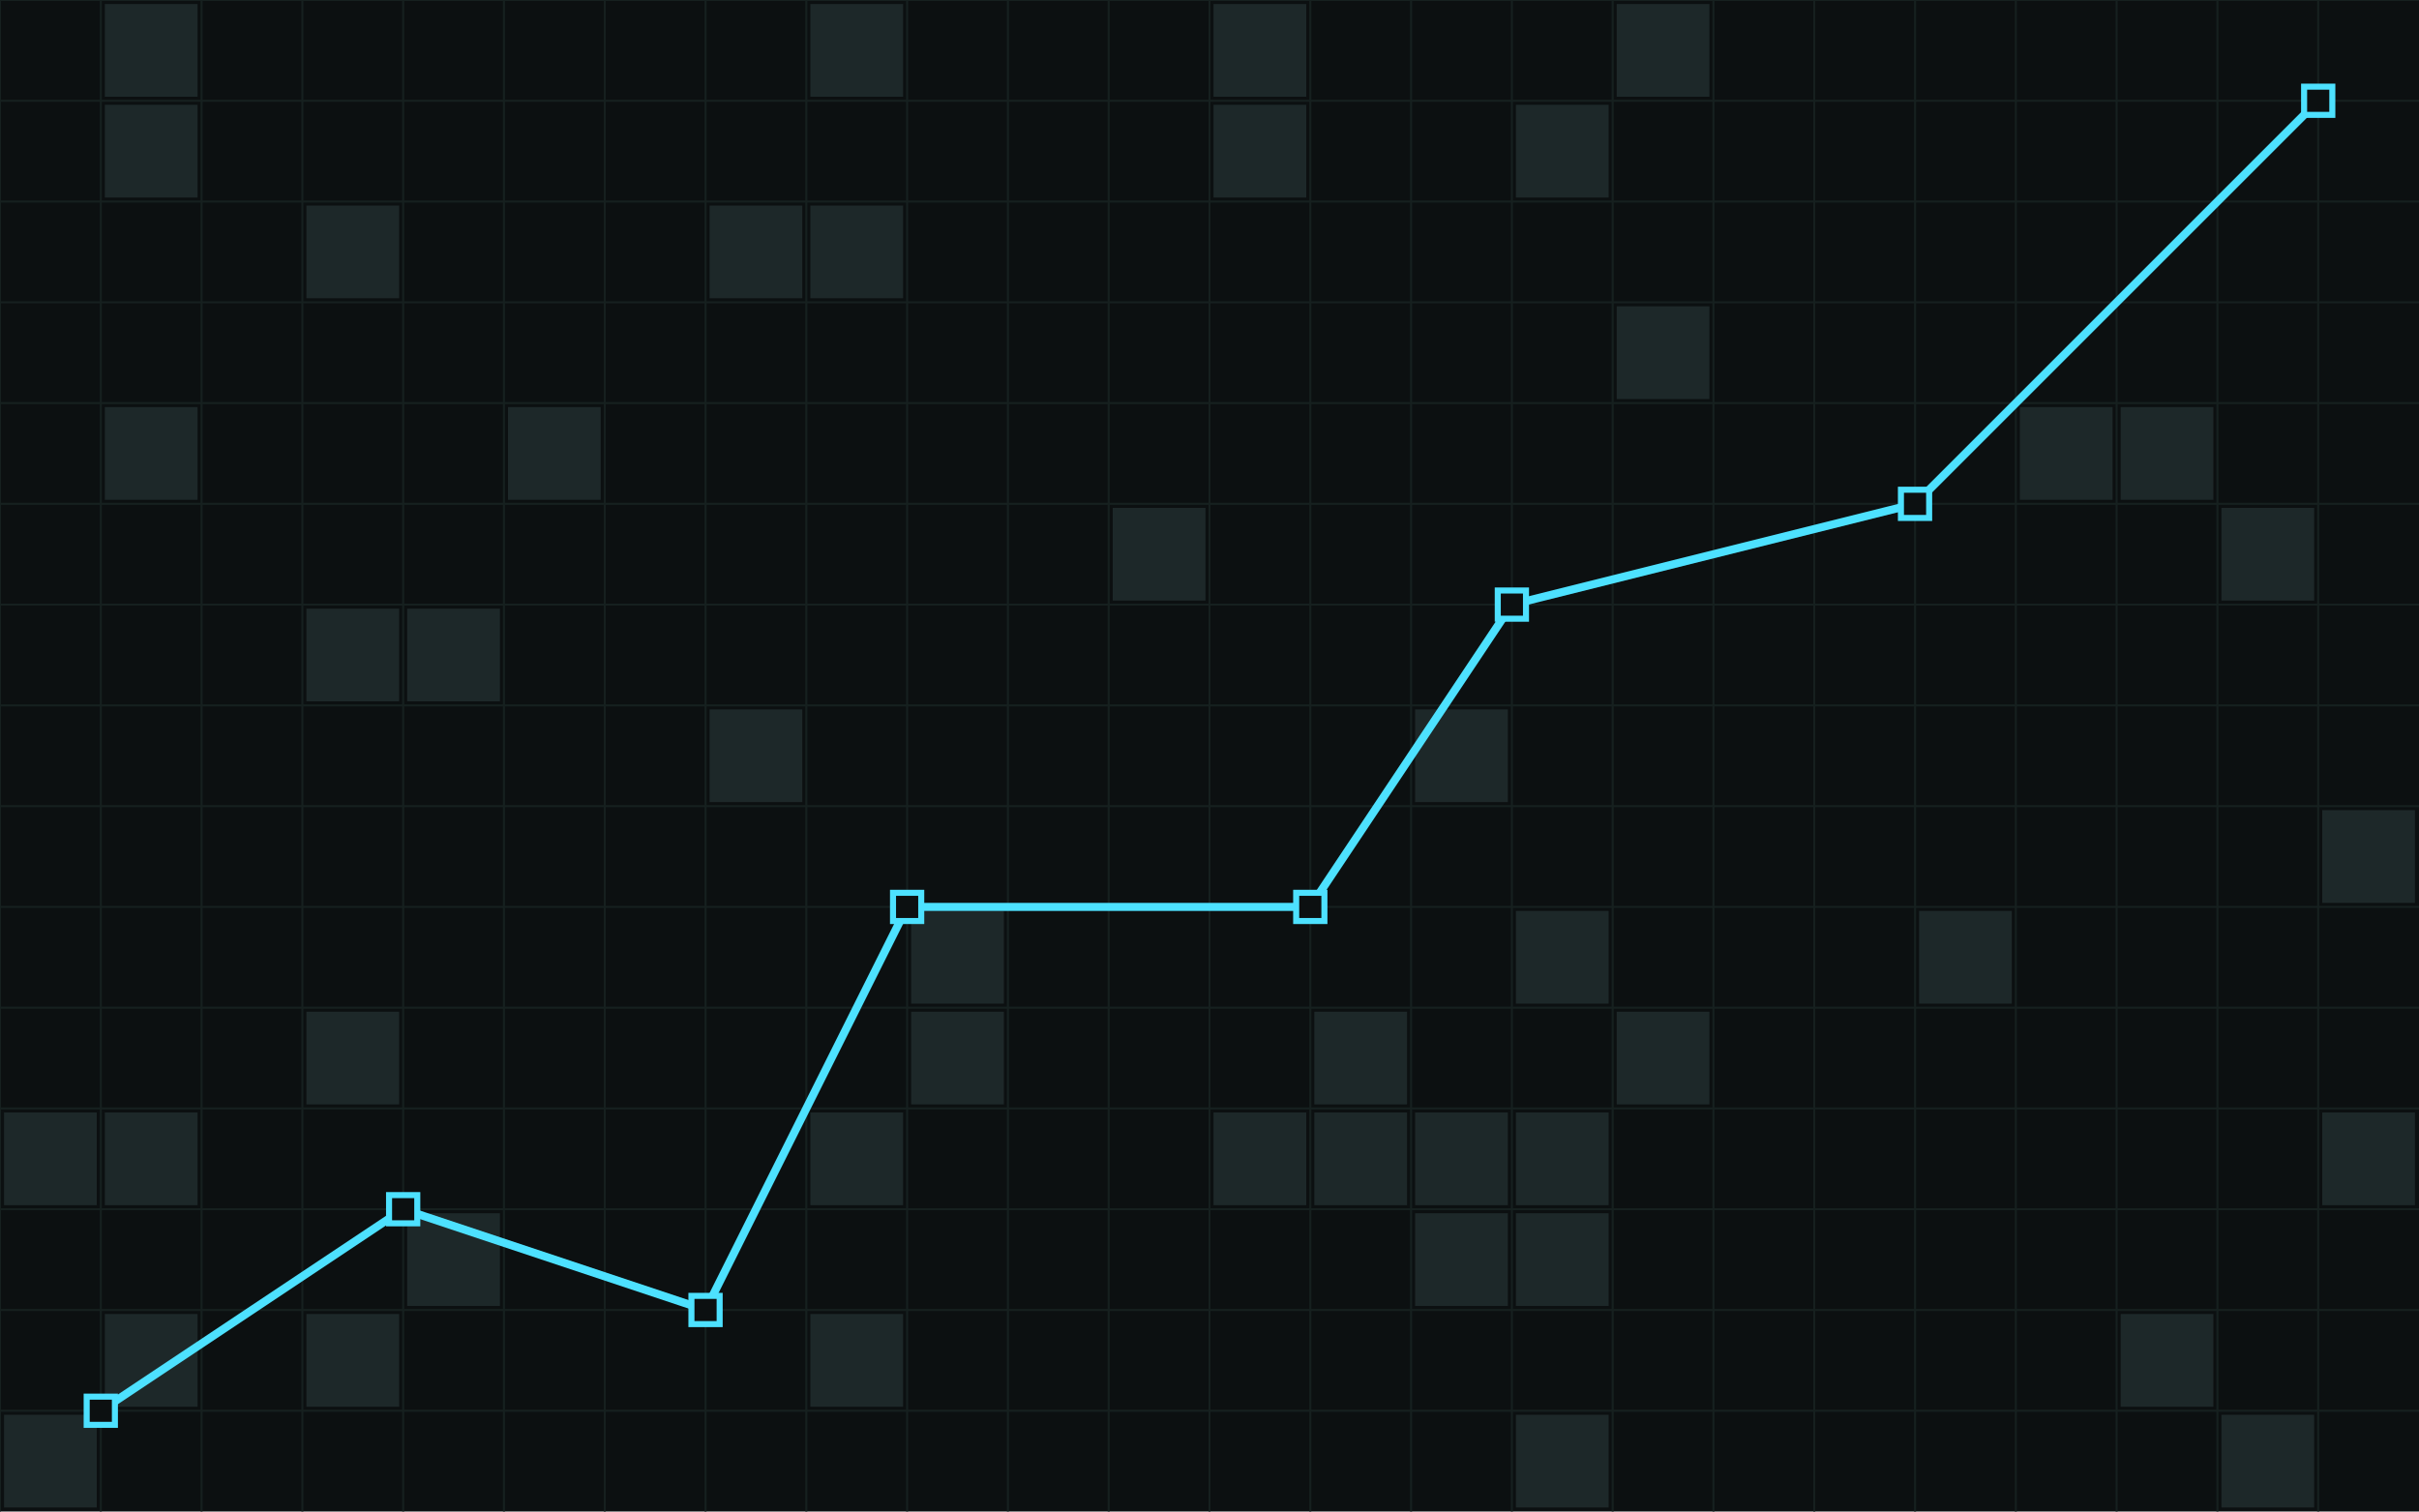
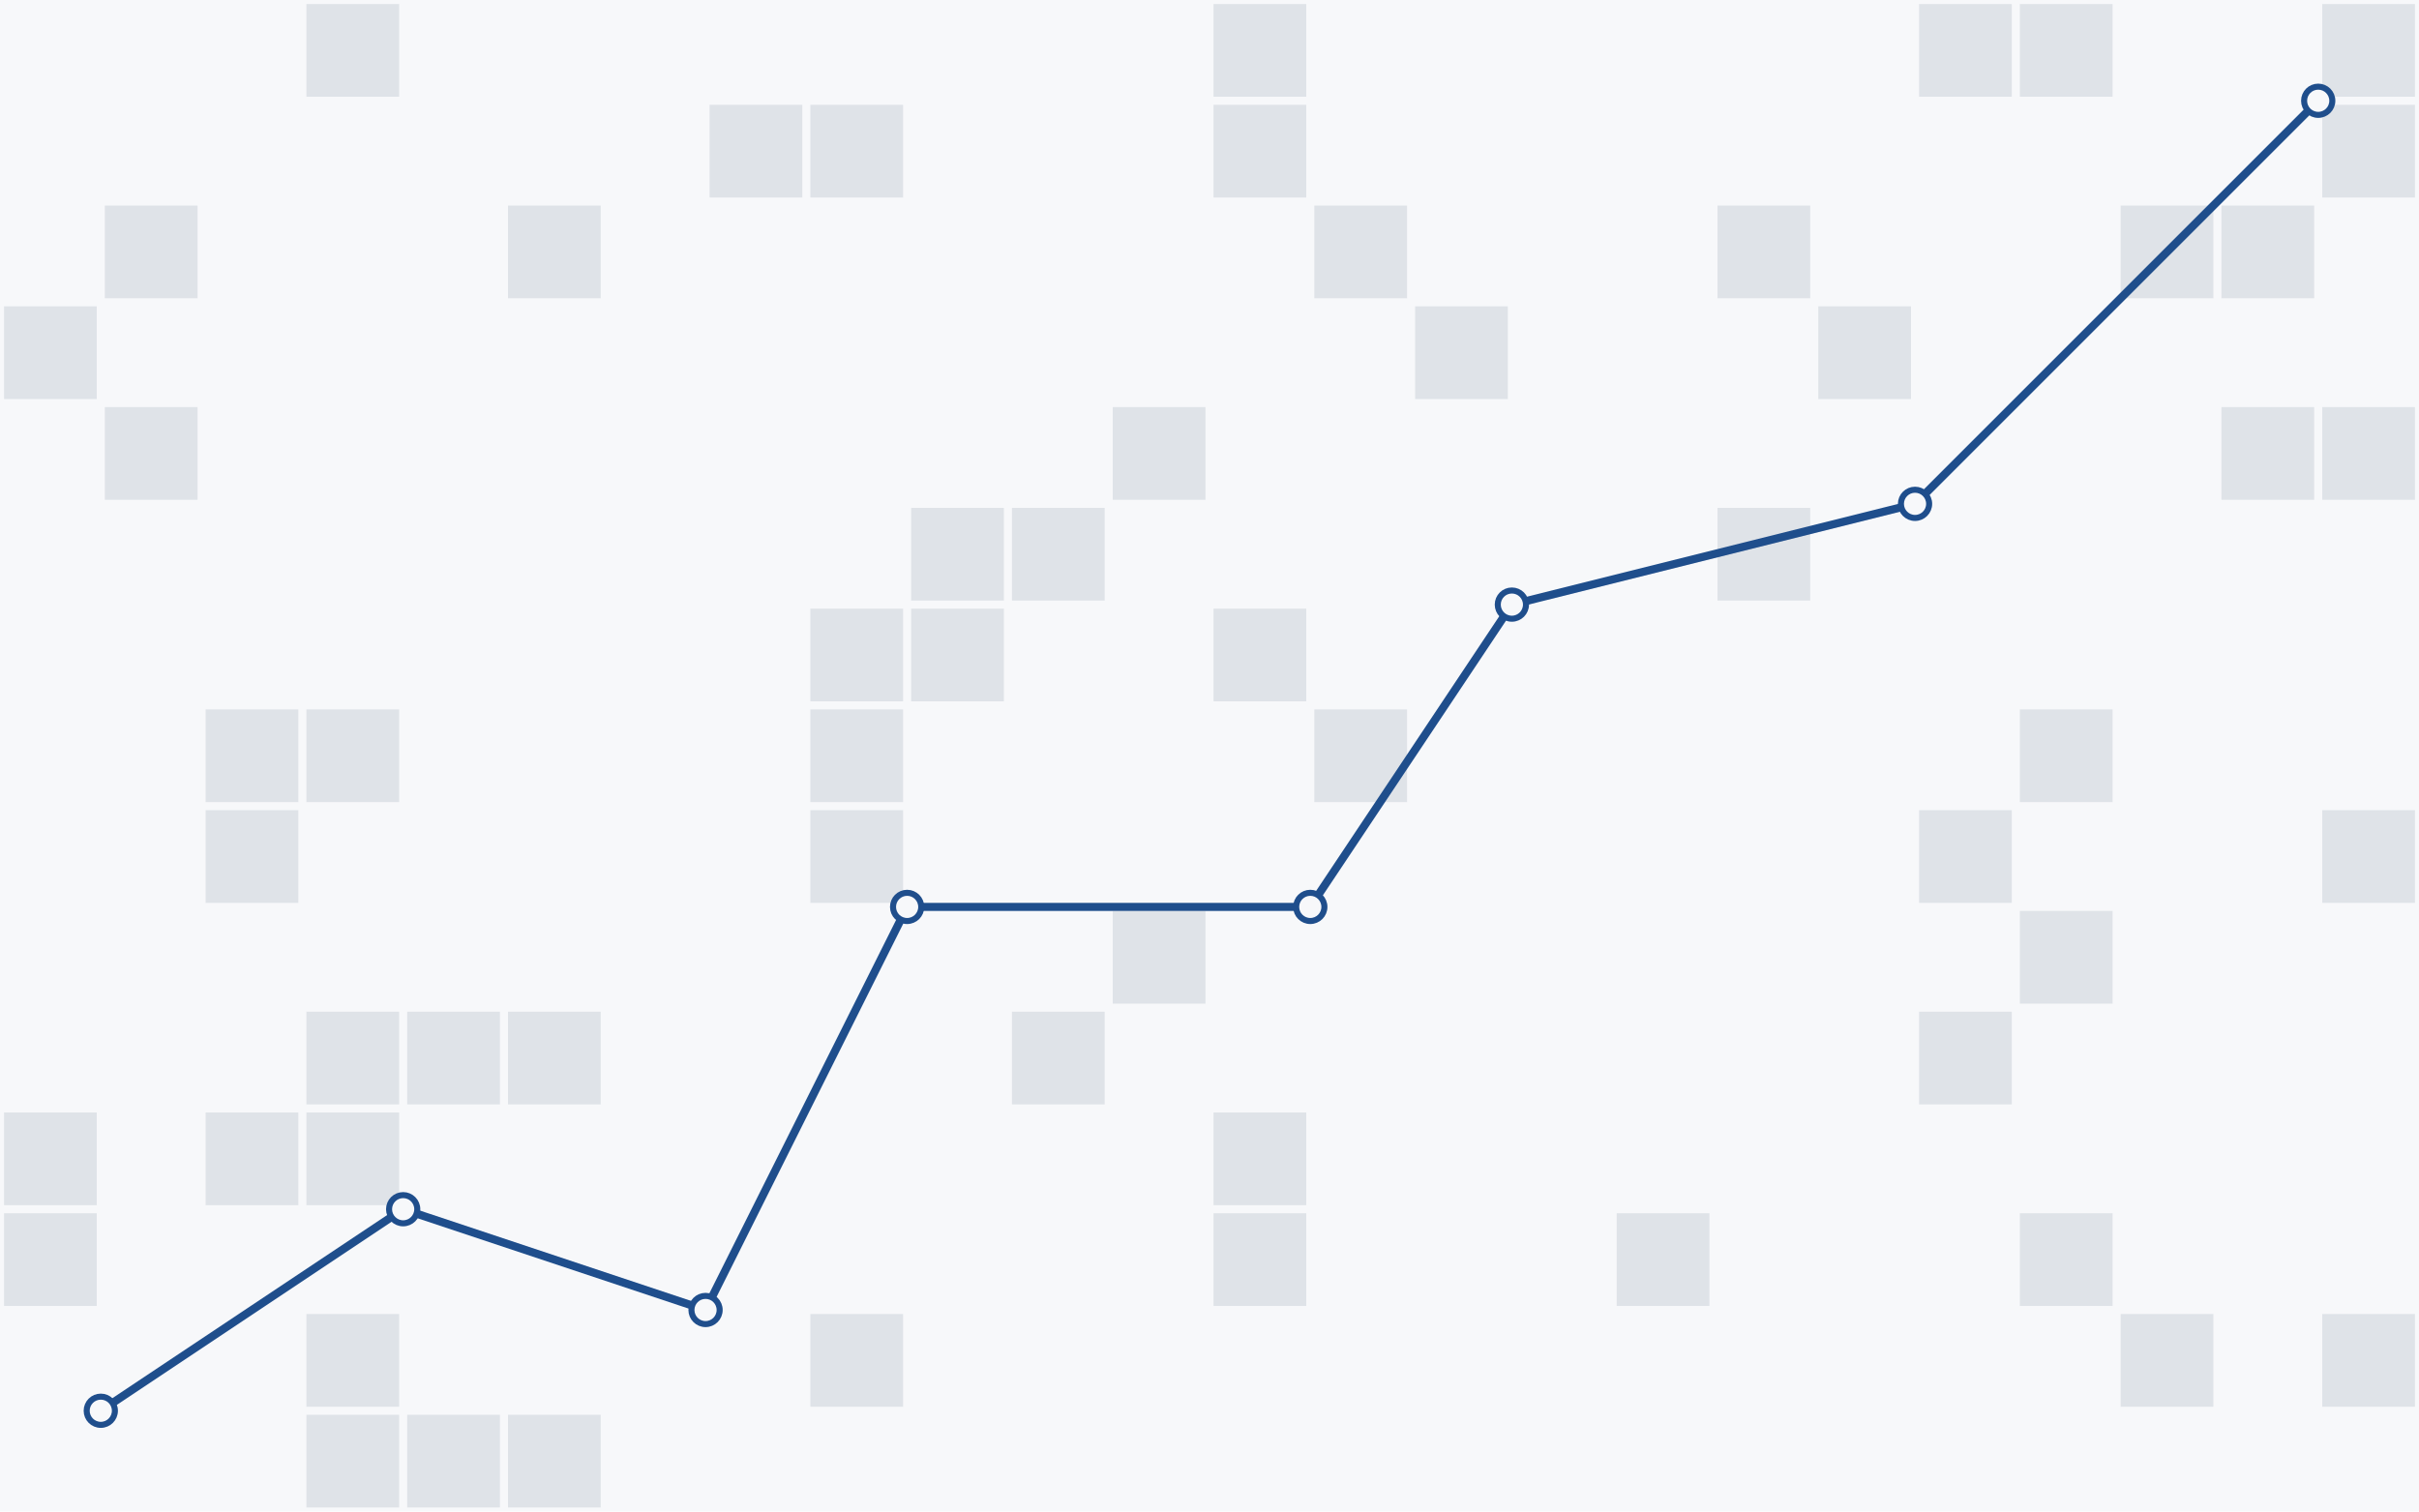
<svg xmlns="http://www.w3.org/2000/svg" viewBox="0 0 1200 750">
-   <rect width="1200" height="750" fill="#0c1011" />
-   <line x1="0" y1="0" x2="0" y2="750" stroke="#16201f" stroke-width="1" />
-   <line x1="50" y1="0" x2="50" y2="750" stroke="#16201f" stroke-width="1" />
-   <line x1="100" y1="0" x2="100" y2="750" stroke="#16201f" stroke-width="1" />
-   <line x1="150" y1="0" x2="150" y2="750" stroke="#16201f" stroke-width="1" />
-   <line x1="200" y1="0" x2="200" y2="750" stroke="#16201f" stroke-width="1" />
-   <line x1="250" y1="0" x2="250" y2="750" stroke="#16201f" stroke-width="1" />
-   <line x1="300" y1="0" x2="300" y2="750" stroke="#16201f" stroke-width="1" />
-   <line x1="350" y1="0" x2="350" y2="750" stroke="#16201f" stroke-width="1" />
-   <line x1="400" y1="0" x2="400" y2="750" stroke="#16201f" stroke-width="1" />
-   <line x1="450" y1="0" x2="450" y2="750" stroke="#16201f" stroke-width="1" />
-   <line x1="500" y1="0" x2="500" y2="750" stroke="#16201f" stroke-width="1" />
-   <line x1="550" y1="0" x2="550" y2="750" stroke="#16201f" stroke-width="1" />
-   <line x1="600" y1="0" x2="600" y2="750" stroke="#16201f" stroke-width="1" />
-   <line x1="650" y1="0" x2="650" y2="750" stroke="#16201f" stroke-width="1" />
-   <line x1="700" y1="0" x2="700" y2="750" stroke="#16201f" stroke-width="1" />
-   <line x1="750" y1="0" x2="750" y2="750" stroke="#16201f" stroke-width="1" />
-   <line x1="800" y1="0" x2="800" y2="750" stroke="#16201f" stroke-width="1" />
-   <line x1="850" y1="0" x2="850" y2="750" stroke="#16201f" stroke-width="1" />
-   <line x1="900" y1="0" x2="900" y2="750" stroke="#16201f" stroke-width="1" />
-   <line x1="950" y1="0" x2="950" y2="750" stroke="#16201f" stroke-width="1" />
-   <line x1="1000" y1="0" x2="1000" y2="750" stroke="#16201f" stroke-width="1" />
-   <line x1="1050" y1="0" x2="1050" y2="750" stroke="#16201f" stroke-width="1" />
-   <line x1="1100" y1="0" x2="1100" y2="750" stroke="#16201f" stroke-width="1" />
-   <line x1="1150" y1="0" x2="1150" y2="750" stroke="#16201f" stroke-width="1" />
-   <line x1="0" y1="0" x2="1200" y2="0" stroke="#16201f" stroke-width="1" />
-   <line x1="0" y1="50" x2="1200" y2="50" stroke="#16201f" stroke-width="1" />
-   <line x1="0" y1="100" x2="1200" y2="100" stroke="#16201f" stroke-width="1" />
-   <line x1="0" y1="150" x2="1200" y2="150" stroke="#16201f" stroke-width="1" />
-   <line x1="0" y1="200" x2="1200" y2="200" stroke="#16201f" stroke-width="1" />
-   <line x1="0" y1="250" x2="1200" y2="250" stroke="#16201f" stroke-width="1" />
-   <line x1="0" y1="300" x2="1200" y2="300" stroke="#16201f" stroke-width="1" />
-   <line x1="0" y1="350" x2="1200" y2="350" stroke="#16201f" stroke-width="1" />
-   <line x1="0" y1="400" x2="1200" y2="400" stroke="#16201f" stroke-width="1" />
-   <line x1="0" y1="450" x2="1200" y2="450" stroke="#16201f" stroke-width="1" />
-   <line x1="0" y1="500" x2="1200" y2="500" stroke="#16201f" stroke-width="1" />
-   <line x1="0" y1="550" x2="1200" y2="550" stroke="#16201f" stroke-width="1" />
-   <line x1="0" y1="600" x2="1200" y2="600" stroke="#16201f" stroke-width="1" />
-   <line x1="0" y1="650" x2="1200" y2="650" stroke="#16201f" stroke-width="1" />
-   <line x1="0" y1="700" x2="1200" y2="700" stroke="#16201f" stroke-width="1" />
-   <rect x="2" y="552" width="46" height="46" fill="#1d2829" />
-   <rect x="2" y="702" width="46" height="46" fill="#1d2829" />
-   <rect x="52" y="2" width="46" height="46" fill="#1d2829" />
-   <rect x="52" y="52" width="46" height="46" fill="#1d2829" />
-   <rect x="52" y="202" width="46" height="46" fill="#1d2829" />
-   <rect x="52" y="552" width="46" height="46" fill="#1d2829" />
-   <rect x="52" y="652" width="46" height="46" fill="#1d2829" />
-   <rect x="152" y="102" width="46" height="46" fill="#1d2829" />
-   <rect x="152" y="302" width="46" height="46" fill="#1d2829" />
-   <rect x="152" y="502" width="46" height="46" fill="#1d2829" />
-   <rect x="152" y="652" width="46" height="46" fill="#1d2829" />
-   <rect x="202" y="302" width="46" height="46" fill="#1d2829" />
-   <rect x="202" y="602" width="46" height="46" fill="#1d2829" />
-   <rect x="252" y="202" width="46" height="46" fill="#1d2829" />
-   <rect x="352" y="102" width="46" height="46" fill="#1d2829" />
-   <rect x="352" y="352" width="46" height="46" fill="#1d2829" />
-   <rect x="402" y="2" width="46" height="46" fill="#1d2829" />
-   <rect x="402" y="102" width="46" height="46" fill="#1d2829" />
-   <rect x="402" y="552" width="46" height="46" fill="#1d2829" />
-   <rect x="402" y="652" width="46" height="46" fill="#1d2829" />
-   <rect x="452" y="452" width="46" height="46" fill="#1d2829" />
-   <rect x="452" y="502" width="46" height="46" fill="#1d2829" />
-   <rect x="552" y="252" width="46" height="46" fill="#1d2829" />
-   <rect x="602" y="2" width="46" height="46" fill="#1d2829" />
-   <rect x="602" y="52" width="46" height="46" fill="#1d2829" />
-   <rect x="602" y="552" width="46" height="46" fill="#1d2829" />
-   <rect x="652" y="502" width="46" height="46" fill="#1d2829" />
-   <rect x="652" y="552" width="46" height="46" fill="#1d2829" />
-   <rect x="702" y="352" width="46" height="46" fill="#1d2829" />
-   <rect x="702" y="552" width="46" height="46" fill="#1d2829" />
-   <rect x="702" y="602" width="46" height="46" fill="#1d2829" />
-   <rect x="752" y="52" width="46" height="46" fill="#1d2829" />
-   <rect x="752" y="452" width="46" height="46" fill="#1d2829" />
-   <rect x="752" y="552" width="46" height="46" fill="#1d2829" />
-   <rect x="752" y="602" width="46" height="46" fill="#1d2829" />
-   <rect x="752" y="702" width="46" height="46" fill="#1d2829" />
-   <rect x="802" y="2" width="46" height="46" fill="#1d2829" />
-   <rect x="802" y="152" width="46" height="46" fill="#1d2829" />
-   <rect x="802" y="502" width="46" height="46" fill="#1d2829" />
-   <rect x="952" y="452" width="46" height="46" fill="#1d2829" />
-   <rect x="1002" y="202" width="46" height="46" fill="#1d2829" />
-   <rect x="1052" y="202" width="46" height="46" fill="#1d2829" />
-   <rect x="1052" y="652" width="46" height="46" fill="#1d2829" />
-   <rect x="1102" y="252" width="46" height="46" fill="#1d2829" />
-   <rect x="1102" y="702" width="46" height="46" fill="#1d2829" />
-   <rect x="1152" y="402" width="46" height="46" fill="#1d2829" />
-   <rect x="1152" y="552" width="46" height="46" fill="#1d2829" />
-   <polyline points="50,700 200,600 350,650 450,450 650,450 750,300 950,250 1150,50" fill="none" stroke="#4de1ff" stroke-width="4" stroke-linejoin="round" />
-   <rect x="43" y="693" width="14" height="14" fill="#0c1011" stroke="#4de1ff" stroke-width="3" />
-   <rect x="193" y="593" width="14" height="14" fill="#0c1011" stroke="#4de1ff" stroke-width="3" />
-   <rect x="343" y="643" width="14" height="14" fill="#0c1011" stroke="#4de1ff" stroke-width="3" />
-   <rect x="443" y="443" width="14" height="14" fill="#0c1011" stroke="#4de1ff" stroke-width="3" />
-   <rect x="643" y="443" width="14" height="14" fill="#0c1011" stroke="#4de1ff" stroke-width="3" />
-   <rect x="743" y="293" width="14" height="14" fill="#0c1011" stroke="#4de1ff" stroke-width="3" />
-   <rect x="943" y="243" width="14" height="14" fill="#0c1011" stroke="#4de1ff" stroke-width="3" />
-   <rect x="1143" y="43" width="14" height="14" fill="#0c1011" stroke="#4de1ff" stroke-width="3" />
+   <rect width="1200" height="750" fill="#f7f8fa" />
+   <rect x="2" y="152" width="46" height="46" fill="#dfe3e8" />
+   <rect x="2" y="552" width="46" height="46" fill="#dfe3e8" />
+   <rect x="2" y="602" width="46" height="46" fill="#dfe3e8" />
+   <rect x="52" y="102" width="46" height="46" fill="#dfe3e8" />
+   <rect x="52" y="202" width="46" height="46" fill="#dfe3e8" />
+   <rect x="102" y="352" width="46" height="46" fill="#dfe3e8" />
+   <rect x="102" y="402" width="46" height="46" fill="#dfe3e8" />
+   <rect x="102" y="552" width="46" height="46" fill="#dfe3e8" />
+   <rect x="152" y="2" width="46" height="46" fill="#dfe3e8" />
+   <rect x="152" y="352" width="46" height="46" fill="#dfe3e8" />
+   <rect x="152" y="502" width="46" height="46" fill="#dfe3e8" />
+   <rect x="152" y="552" width="46" height="46" fill="#dfe3e8" />
+   <rect x="152" y="652" width="46" height="46" fill="#dfe3e8" />
+   <rect x="152" y="702" width="46" height="46" fill="#dfe3e8" />
+   <rect x="202" y="502" width="46" height="46" fill="#dfe3e8" />
+   <rect x="202" y="702" width="46" height="46" fill="#dfe3e8" />
+   <rect x="252" y="102" width="46" height="46" fill="#dfe3e8" />
+   <rect x="252" y="502" width="46" height="46" fill="#dfe3e8" />
+   <rect x="252" y="702" width="46" height="46" fill="#dfe3e8" />
+   <rect x="352" y="52" width="46" height="46" fill="#dfe3e8" />
+   <rect x="402" y="52" width="46" height="46" fill="#dfe3e8" />
+   <rect x="402" y="302" width="46" height="46" fill="#dfe3e8" />
+   <rect x="402" y="352" width="46" height="46" fill="#dfe3e8" />
+   <rect x="402" y="402" width="46" height="46" fill="#dfe3e8" />
+   <rect x="402" y="652" width="46" height="46" fill="#dfe3e8" />
+   <rect x="452" y="252" width="46" height="46" fill="#dfe3e8" />
+   <rect x="452" y="302" width="46" height="46" fill="#dfe3e8" />
+   <rect x="502" y="252" width="46" height="46" fill="#dfe3e8" />
+   <rect x="502" y="502" width="46" height="46" fill="#dfe3e8" />
+   <rect x="552" y="202" width="46" height="46" fill="#dfe3e8" />
+   <rect x="552" y="452" width="46" height="46" fill="#dfe3e8" />
+   <rect x="602" y="2" width="46" height="46" fill="#dfe3e8" />
+   <rect x="602" y="52" width="46" height="46" fill="#dfe3e8" />
+   <rect x="602" y="302" width="46" height="46" fill="#dfe3e8" />
+   <rect x="602" y="552" width="46" height="46" fill="#dfe3e8" />
+   <rect x="602" y="602" width="46" height="46" fill="#dfe3e8" />
+   <rect x="652" y="102" width="46" height="46" fill="#dfe3e8" />
+   <rect x="652" y="352" width="46" height="46" fill="#dfe3e8" />
+   <rect x="702" y="152" width="46" height="46" fill="#dfe3e8" />
+   <rect x="802" y="602" width="46" height="46" fill="#dfe3e8" />
+   <rect x="852" y="102" width="46" height="46" fill="#dfe3e8" />
+   <rect x="852" y="252" width="46" height="46" fill="#dfe3e8" />
+   <rect x="902" y="152" width="46" height="46" fill="#dfe3e8" />
+   <rect x="952" y="2" width="46" height="46" fill="#dfe3e8" />
+   <rect x="952" y="402" width="46" height="46" fill="#dfe3e8" />
+   <rect x="952" y="502" width="46" height="46" fill="#dfe3e8" />
+   <rect x="1002" y="2" width="46" height="46" fill="#dfe3e8" />
+   <rect x="1002" y="352" width="46" height="46" fill="#dfe3e8" />
+   <rect x="1002" y="452" width="46" height="46" fill="#dfe3e8" />
+   <rect x="1002" y="602" width="46" height="46" fill="#dfe3e8" />
+   <rect x="1052" y="102" width="46" height="46" fill="#dfe3e8" />
+   <rect x="1052" y="652" width="46" height="46" fill="#dfe3e8" />
+   <rect x="1102" y="102" width="46" height="46" fill="#dfe3e8" />
+   <rect x="1102" y="202" width="46" height="46" fill="#dfe3e8" />
+   <rect x="1152" y="2" width="46" height="46" fill="#dfe3e8" />
+   <rect x="1152" y="52" width="46" height="46" fill="#dfe3e8" />
+   <rect x="1152" y="202" width="46" height="46" fill="#dfe3e8" />
+   <rect x="1152" y="402" width="46" height="46" fill="#dfe3e8" />
+   <rect x="1152" y="652" width="46" height="46" fill="#dfe3e8" />
+   <polyline points="50,700 200,600 350,650 450,450 650,450 750,300 950,250 1150,50" fill="none" stroke="#1f4e8c" stroke-width="4" stroke-linejoin="round" />
+   <circle cx="50" cy="700" r="7" fill="#f7f8fa" stroke="#1f4e8c" stroke-width="3" />
+   <circle cx="200" cy="600" r="7" fill="#f7f8fa" stroke="#1f4e8c" stroke-width="3" />
+   <circle cx="350" cy="650" r="7" fill="#f7f8fa" stroke="#1f4e8c" stroke-width="3" />
+   <circle cx="450" cy="450" r="7" fill="#f7f8fa" stroke="#1f4e8c" stroke-width="3" />
+   <circle cx="650" cy="450" r="7" fill="#f7f8fa" stroke="#1f4e8c" stroke-width="3" />
+   <circle cx="750" cy="300" r="7" fill="#f7f8fa" stroke="#1f4e8c" stroke-width="3" />
+   <circle cx="950" cy="250" r="7" fill="#f7f8fa" stroke="#1f4e8c" stroke-width="3" />
+   <circle cx="1150" cy="50" r="7" fill="#f7f8fa" stroke="#1f4e8c" stroke-width="3" />
</svg>
